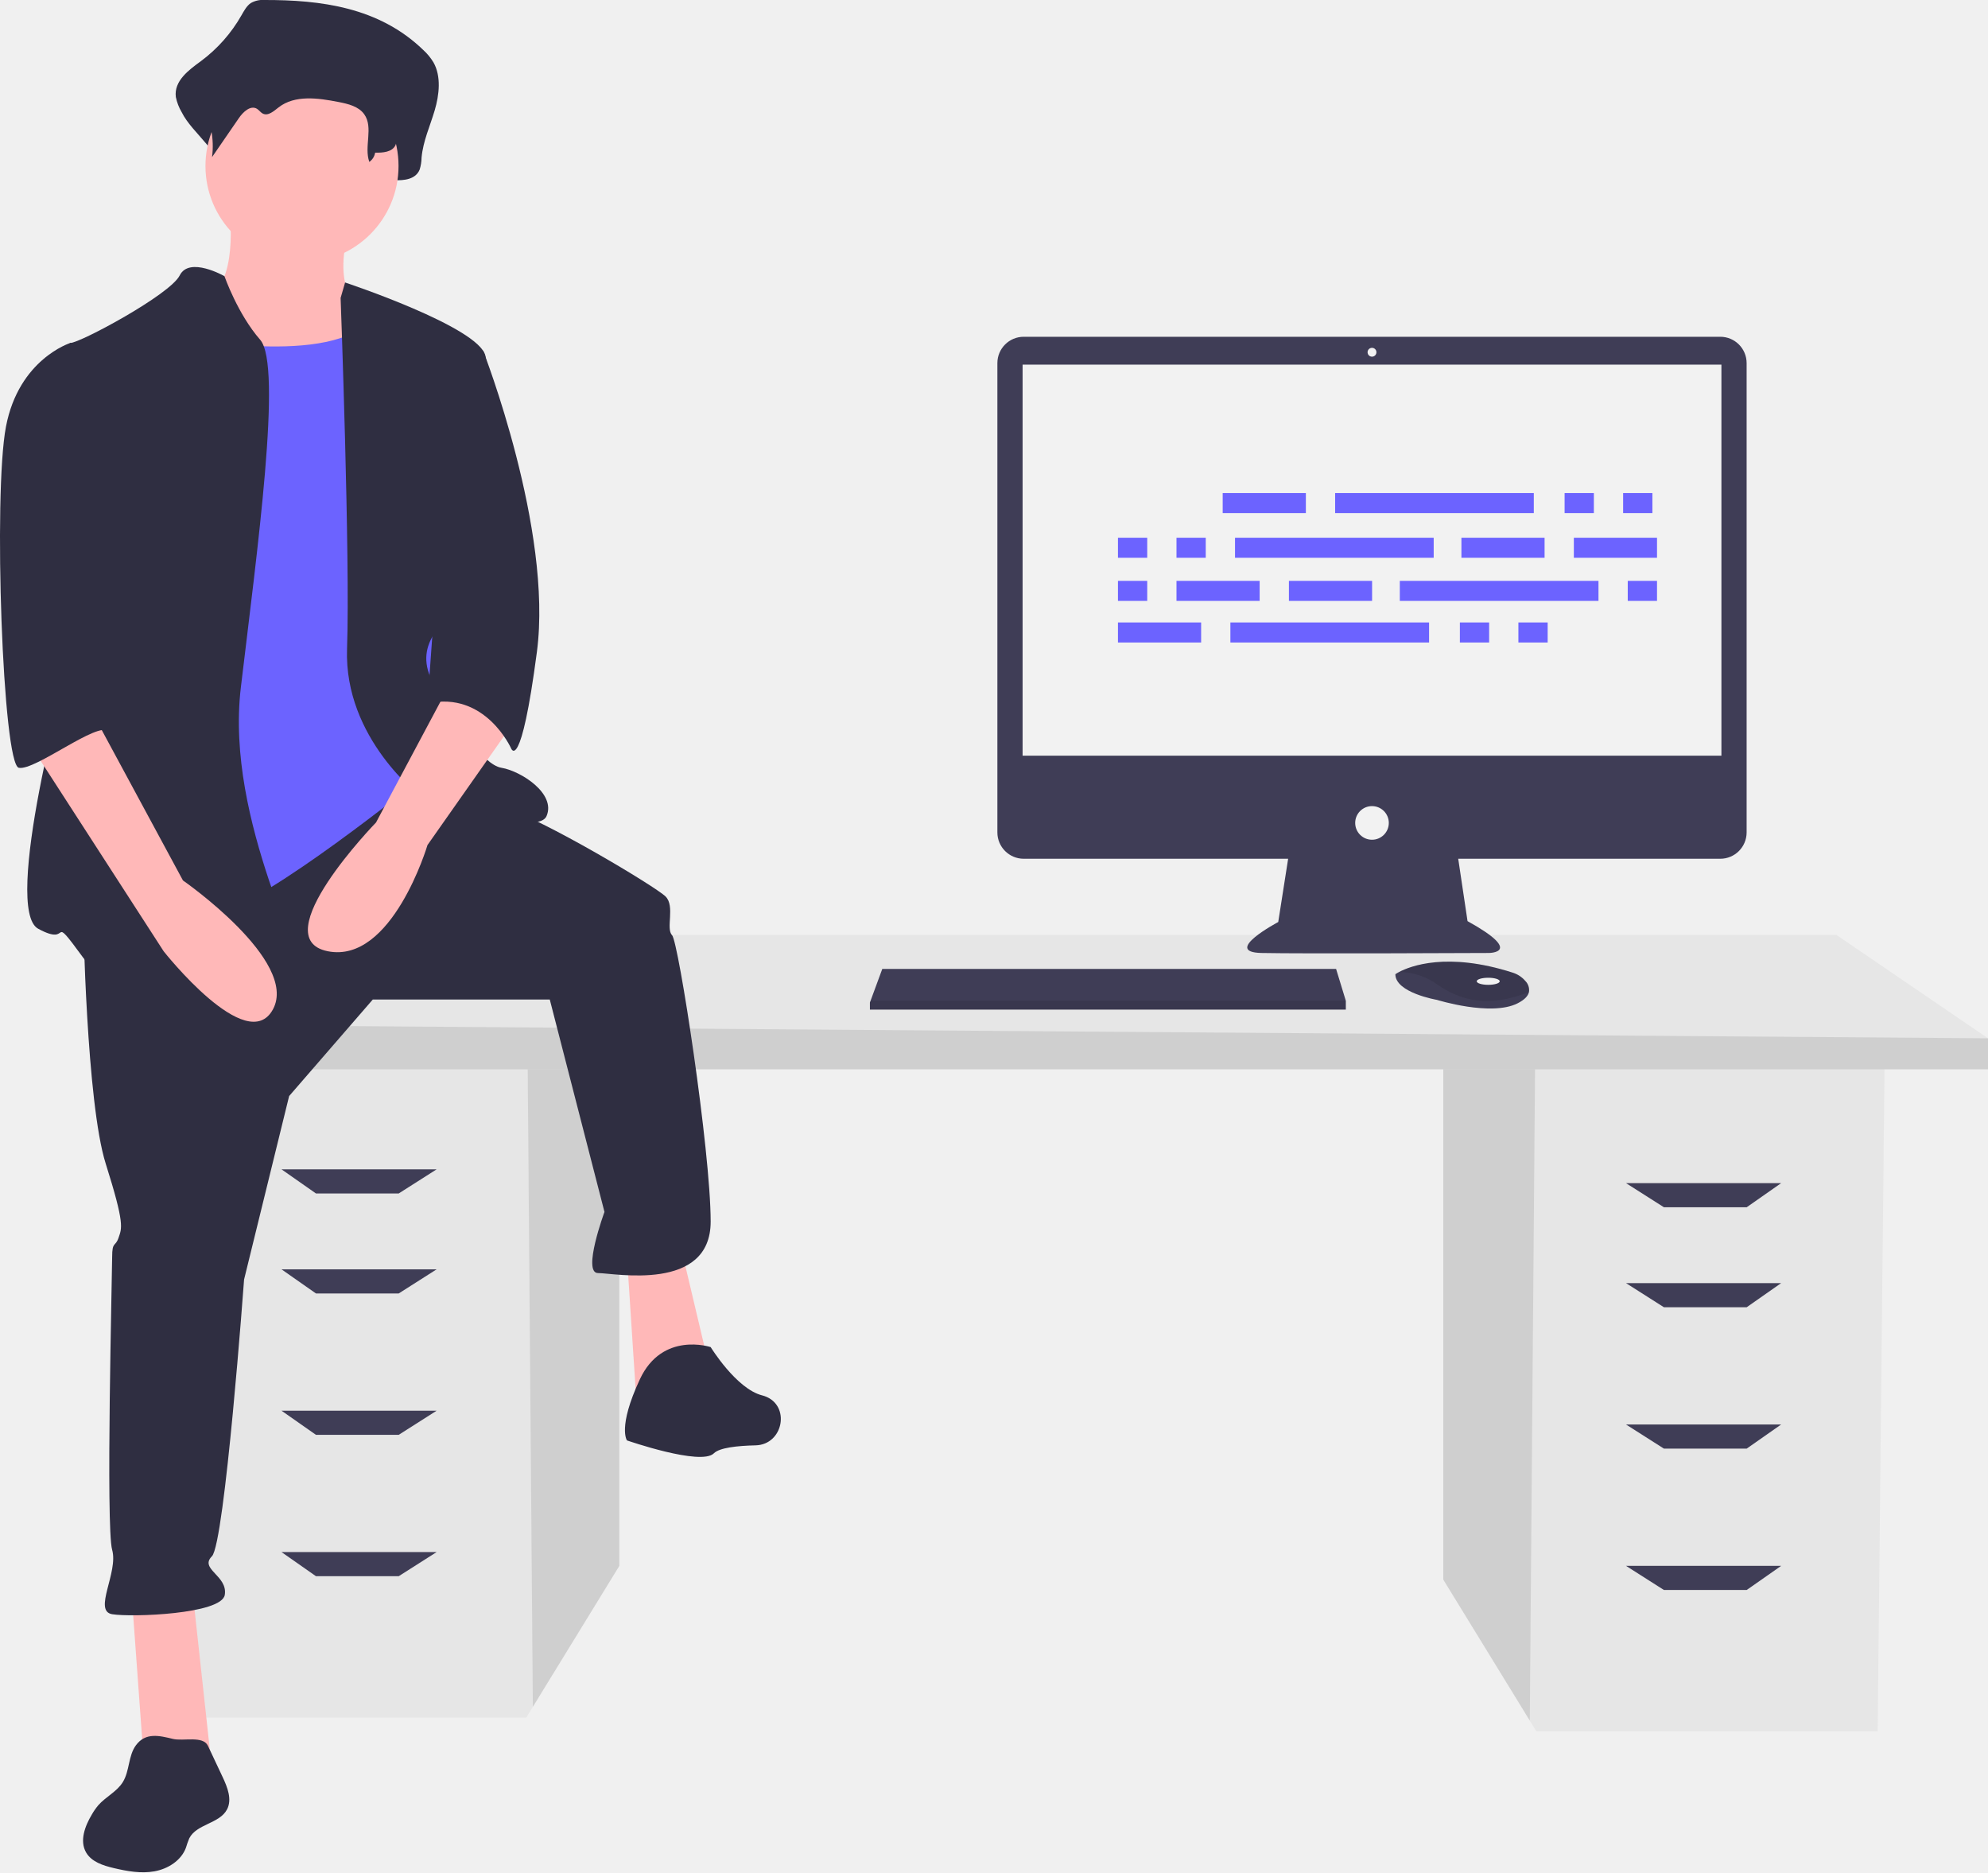
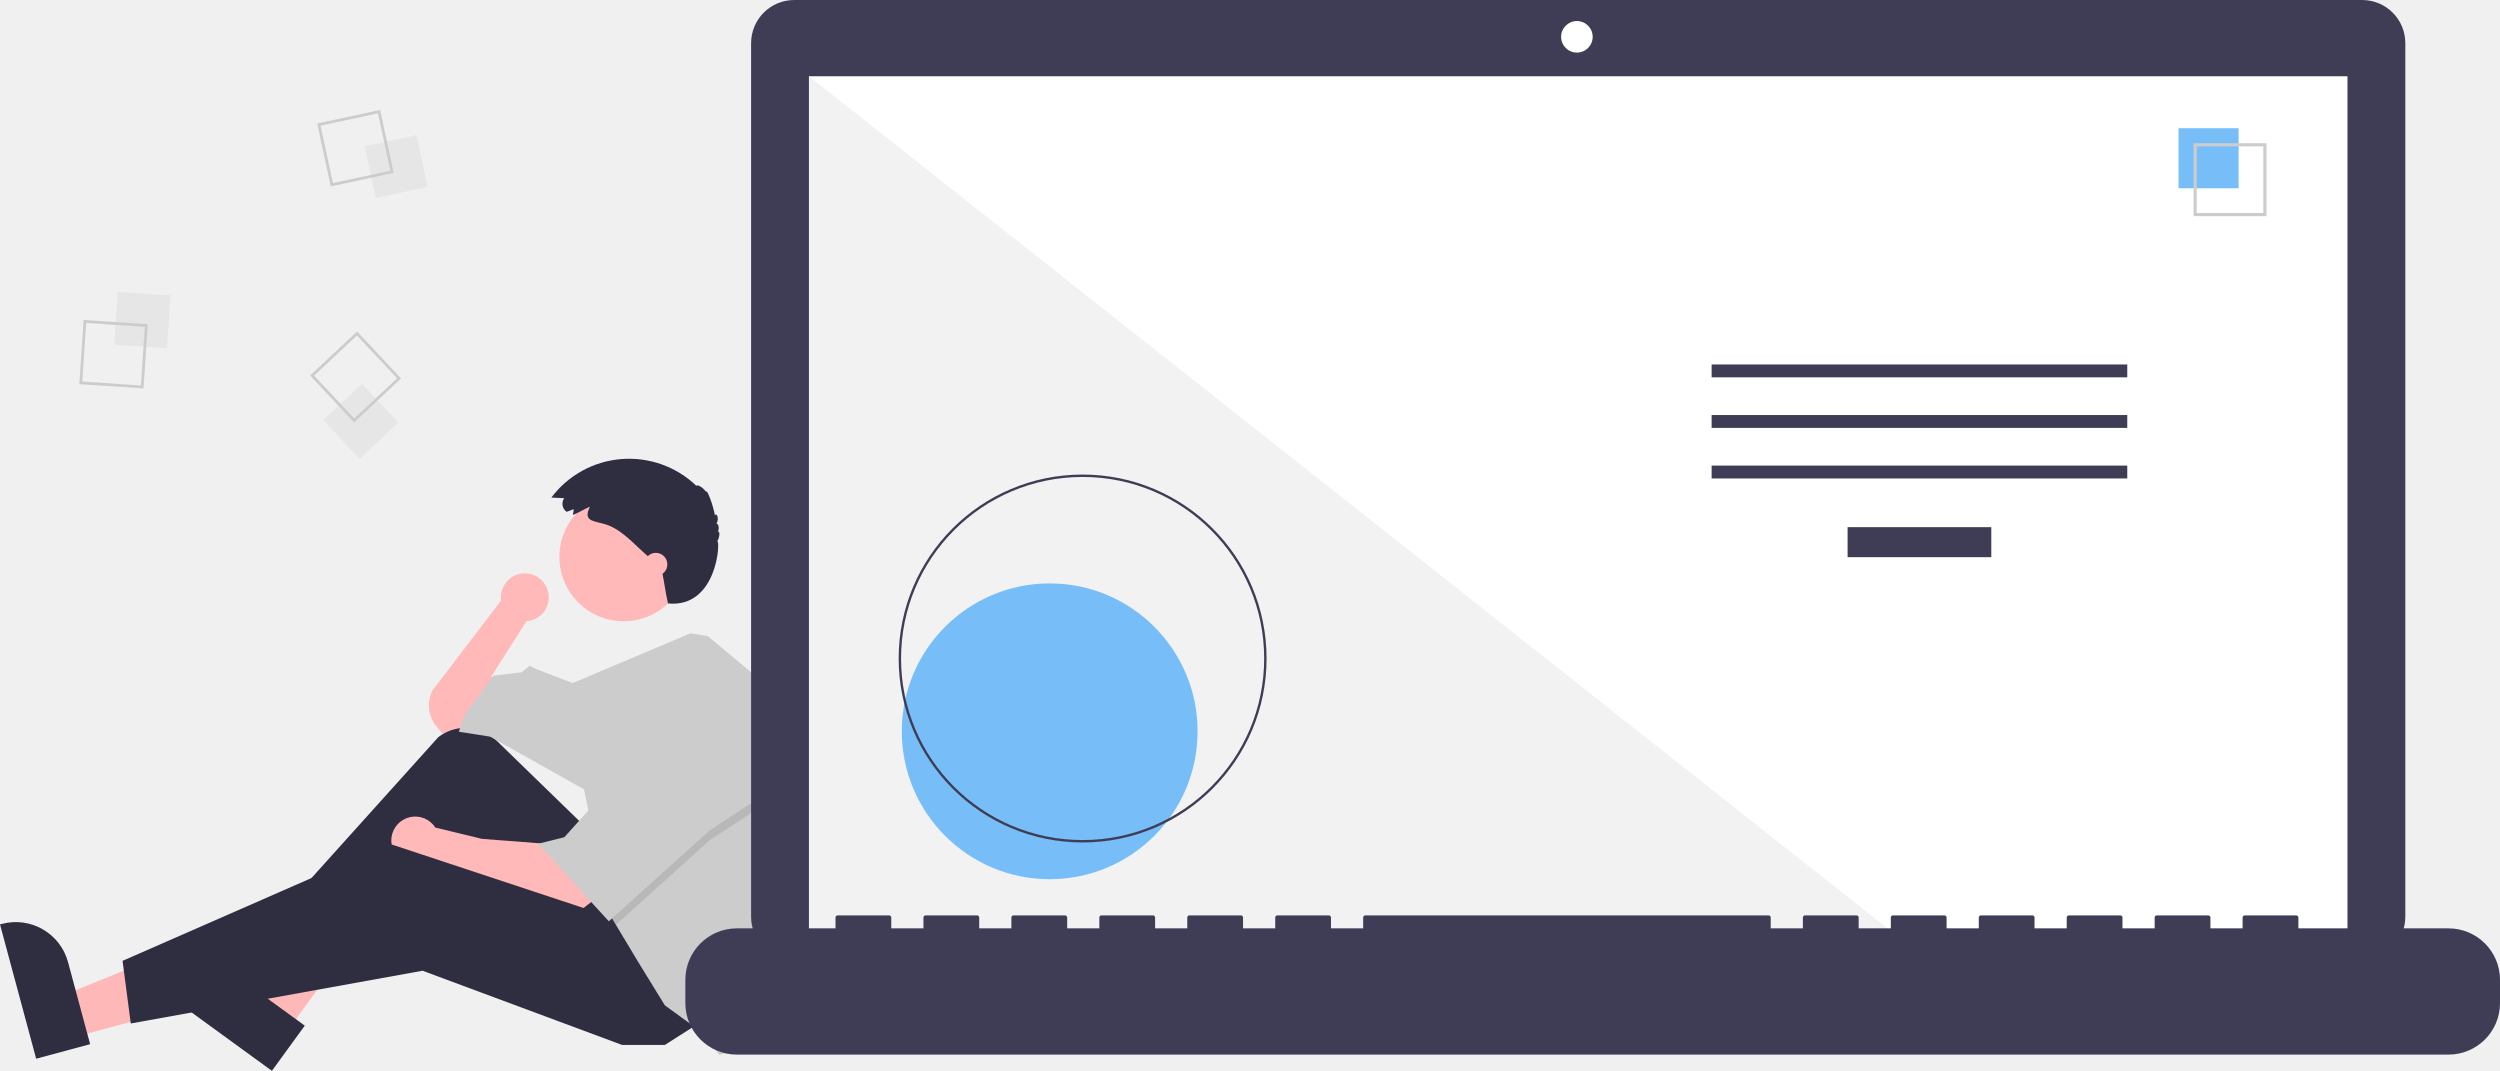
- <svg xmlns="http://www.w3.org/2000/svg" data-name="Layer 1" width="711.188" height="669.683" viewBox="0 0 711.188 669.683">
-   <polygon points="516.326 380.018 516.326 565.013 547.27 615.443 549.625 619.279 671.722 619.279 674.189 380.018 516.326 380.018" fill="#e6e6e6" />
-   <polygon points="516.326 380.018 516.326 565.013 547.27 615.443 549.169 380.018 516.326 380.018" opacity="0.1" />
-   <polygon points="221.566 375.084 221.566 560.08 190.622 610.51 188.267 614.345 66.17 614.345 63.703 375.084 221.566 375.084" fill="#e6e6e6" />
-   <polygon points="221.566 375.084 221.566 560.08 190.622 610.51 188.723 375.084 221.566 375.084" opacity="0.1" />
-   <polygon points="711.188 371.385 711.188 382.484 47.67 382.484 47.67 366.451 109.335 334.385 656.923 334.385 711.188 371.385" fill="#e6e6e6" />
-   <polygon points="711.188 371.385 711.188 382.484 47.67 382.484 47.67 366.451 711.188 371.385" opacity="0.1" />
-   <polygon points="142.635 426.883 113.035 426.883 100.702 418.25 156.201 418.25 142.635 426.883" fill="#3f3d56" />
-   <polygon points="142.635 462.649 113.035 462.649 100.702 454.016 156.201 454.016 142.635 462.649" fill="#3f3d56" />
-   <polygon points="142.635 513.215 113.035 513.215 100.702 504.581 156.201 504.581 142.635 513.215" fill="#3f3d56" />
-   <polygon points="142.635 563.78 113.035 563.78 100.702 555.147 156.201 555.147 142.635 563.78" fill="#3f3d56" />
-   <polygon points="595.257 431.816 624.857 431.816 637.19 423.183 581.691 423.183 595.257 431.816" fill="#3f3d56" />
-   <polygon points="595.257 467.582 624.857 467.582 637.19 458.949 581.691 458.949 595.257 467.582" fill="#3f3d56" />
-   <polygon points="595.257 518.148 624.857 518.148 637.19 509.515 581.691 509.515 595.257 518.148" fill="#3f3d56" />
-   <polygon points="595.257 568.713 624.857 568.713 637.19 560.08 581.691 560.08 595.257 568.713" fill="#3f3d56" />
-   <path d="M859.82,235.615H610.634a9.423,9.423,0,0,0-9.424,9.424V412.897a9.423,9.423,0,0,0,9.424,9.424h94.593l-3.544,22.626s-20.253,10.759-6.013,11.076,81.328,0,81.328,0,12.974,0-7.595-11.392l-3.334-22.31h93.75a9.423,9.423,0,0,0,9.424-9.424V245.039A9.423,9.423,0,0,0,859.82,235.615Z" transform="translate(-244.406 -115.1587)" fill="#3f3d56" />
-   <rect x="365.823" y="130.424" width="249.996" height="139.871" fill="#f2f2f2" />
-   <circle cx="490.821" cy="125.994" r="1.582" fill="#f2f2f2" />
-   <circle cx="490.821" cy="294.346" r="6.013" fill="#f2f2f2" />
-   <polygon points="481.452 357.952 481.452 361.117 311.202 361.117 311.202 358.585 311.436 357.952 315.632 346.56 477.971 346.56 481.452 357.952" fill="#3f3d56" />
-   <path d="M791.376,470.013c-.31,1.326-1.481,2.725-4.127,4.047-9.493,4.747-28.797-1.266-28.797-1.266s-14.873-2.532-14.873-9.177a11.866,11.866,0,0,1,1.304-.775c3.991-2.112,17.225-7.322,40.691.221a9.786,9.786,0,0,1,4.46,2.923A4.667,4.667,0,0,1,791.376,470.013Z" transform="translate(-244.406 -115.1587)" fill="#3f3d56" />
-   <path d="M791.376,470.013c-11.62,4.452-21.977,4.785-32.607-2.598a23.343,23.343,0,0,0-13.886-4.573c3.991-2.112,17.225-7.322,40.691.221a9.786,9.786,0,0,1,4.46,2.923A4.667,4.667,0,0,1,791.376,470.013Z" transform="translate(-244.406 -115.1587)" opacity="0.1" />
-   <ellipse cx="532.4" cy="350.99" rx="4.114" ry="1.266" fill="#f2f2f2" />
-   <polygon points="481.452 357.952 481.452 361.117 311.202 361.117 311.202 358.585 311.436 357.952 481.452 357.952" opacity="0.1" />
-   <path d="M339.068,115.159a8.554,8.554,0,0,0-4.961,1.108c-1.476,1.011-2.406,2.782-3.356,4.429a52.986,52.986,0,0,1-14.434,16.305c-4.289,3.142-9.742,7.06-9.008,12.853a17.372,17.372,0,0,0,2.091,5.426c3.957,7.987,14.754,14.159,13.692,23.273,3.931-6.581-1.327-9.835,2.604-16.416,1.872-3.134,5.124-6.672,7.951-4.704.946.659,1.568,1.841,2.553,2.419,2.351,1.38,4.853-1.258,6.934-3.126,7.177-6.443,17.383-4.755,26.314-2.747,4.216.948,8.847,2.191,11.34,6.221,3.277,5.298-3.113,11.02-4.728,17.01a3.264,3.264,0,0,0,3.503,4.062c2.68-.264,5.854-.481,6.013-1.657,3.372.12,7.503-.262,8.947-3.772a14.762,14.762,0,0,0,.693-4.293c.53-5.897,3.033-11.277,4.691-16.89s2.379-12.191-.419-17.167a19.864,19.864,0,0,0-3.666-4.456C379.94,117.67,359.063,115.136,339.068,115.159Z" transform="translate(-244.406 -115.1587)" fill="#2f2e41" />
-   <path d="M326.544,190.064s3.453,28.778-9.209,31.081,11.511,41.441,11.511,41.441l57.557,6.907-13.814-46.045s-9.209-3.453-3.453-26.476S326.544,190.064,326.544,190.064Z" transform="translate(-244.406 -115.1587)" fill="#ffb8b8" />
-   <polygon points="47.028 569.318 51.633 632.631 75.806 632.631 68.9 569.318 47.028 569.318" fill="#ffb8b8" />
-   <polygon points="224.303 449.6 227.756 502.552 254.233 491.041 243.872 447.298 224.303 449.6" fill="#ffb8b8" />
-   <path d="M274.167,442.738s1.151,66.766,8.058,88.637,5.756,23.023,4.605,26.476-2.302,1.151-2.302,6.907-2.302,96.695,0,104.753-6.907,21.872,0,23.023,39.139,0,40.29-6.907-9.209-9.209-4.605-13.814,11.511-98.998,11.511-98.998l16.116-65.615,29.93-34.534H441.082l19.569,75.975s-8.058,21.872-2.302,21.872,40.29,6.907,40.29-18.418S487.127,451.947,484.825,449.645s1.151-10.36-2.302-13.814-43.743-27.627-58.708-32.232S387.857,393.515,387.857,393.515Z" transform="translate(-244.406 -115.1587)" fill="#2f2e41" />
-   <path d="M498.639,596.991s-17.267-5.756-25.325,11.511-4.605,21.872-4.605,21.872,26.476,9.209,31.081,4.605c2.003-2.003,8.365-2.699,14.913-2.846,9.973-.224,12.626-14.333,3.207-17.619q-.421-.147-.853-.255C507.848,611.955,498.639,596.991,498.639,596.991Z" transform="translate(-244.406 -115.1587)" fill="#2f2e41" />
-   <circle cx="108.038" cy="59.365" r="34.534" fill="#ffb8b8" />
-   <path d="M307.55,235.534s56.406,11.511,70.219-6.907,19.569,51.801,19.569,51.801l6.907,73.673-10.36,40.29s-54.103,43.743-71.37,47.197-43.743,5.756-43.743,5.756,8.058-127.776,8.058-130.078S307.55,235.534,307.55,235.534Z" transform="translate(-244.406 -115.1587)" fill="#6c63ff" />
-   <path d="M324.704,213.945s-12.55-7.189-16.003-.282S273.016,237.836,269.562,237.836s6.907,95.544,2.302,107.056S245.389,440.436,258.051,447.343s3.453-6.907,16.116,10.36,74.824,17.267,78.277,10.36-27.627-58.708-21.872-107.056,14.965-115.114,6.907-124.323S324.704,213.945,324.704,213.945Z" transform="translate(-244.406 -115.1587)" fill="#2f2e41" />
-   <path d="M366.258,221.72l1.603-5.518s47.895,15.878,50.198,26.238,1.151,82.882-6.907,88.637-19.569,14.965-11.511,28.778,17.267,28.778,24.174,29.93,19.569,9.209,16.116,17.267-44.894-6.907-44.894-6.907-27.627-20.72-26.476-52.952S366.258,221.72,366.258,221.72Z" transform="translate(-244.406 -115.1587)" fill="#2f2e41" />
-   <path d="M406.548,357.554l-27.627,51.801s-40.29,41.441-17.267,46.045,35.685-37.987,35.685-37.987l29.93-42.592Z" transform="translate(-244.406 -115.1587)" fill="#ffb8b8" />
-   <path d="M340.75,124.195a7.838,7.838,0,0,0-4.039.783,9.413,9.413,0,0,0-2.732,3.131,39.773,39.773,0,0,1-11.75,11.524c-3.491,2.221-7.93,4.99-7.333,9.084a11.359,11.359,0,0,0,1.702,3.835,30.163,30.163,0,0,1,3.665,18.801l9.6-13.954c1.524-2.215,4.171-4.715,6.472-3.324.77.466,1.276,1.301,2.078,1.71,1.914.975,3.95-.889,5.644-2.21,5.842-4.554,14.15-3.361,21.421-1.942,3.432.67,7.202,1.549,9.231,4.397,3.372,4.733-.149,11.572,1.819,17.04a5.023,5.023,0,0,0,2.079-3.317c2.745.085,6.107-.185,7.283-2.666a9.188,9.188,0,0,0,.564-3.034c.432-4.168,2.469-7.971,3.819-11.938s1.937-8.616-.341-12.133a14.681,14.681,0,0,0-2.984-3.149C374.022,125.97,357.027,124.178,340.75,124.195Z" transform="translate(-244.406 -115.1587)" fill="#2f2e41" />
-   <path d="M406.548,237.836l10.725,2.847s24.96,63.919,19.204,107.662-9.209,34.534-9.209,34.534-9.209-20.72-29.93-16.116Z" transform="translate(-244.406 -115.1587)" fill="#2f2e41" />
-   <path d="M293.029,739.422c-2.776,3.772-2.219,9.165-4.678,13.151-2.131,3.455-6.148,5.267-8.814,8.329a22.326,22.326,0,0,0-2.266,3.26c-2.473,4.143-4.483,9.452-2.048,13.616,1.959,3.35,6.078,4.66,9.855,5.552,4.774,1.128,9.734,2.031,14.564,1.169s9.549-3.819,11.271-8.412a32.5,32.5,0,0,1,1.205-3.401c2.617-5.153,10.827-5.209,13.506-10.33,1.875-3.584.151-7.916-1.571-11.576l-5.261-11.177c-1.746-3.709-8.824-1.576-12.513-2.465C301.465,735.978,296.491,734.701,293.029,739.422Z" transform="translate(-244.406 -115.1587)" fill="#2f2e41" />
-   <path d="M254.598,380.577l48.348,74.824s29.93,37.987,39.139,20.72-32.232-46.045-32.232-46.045L278.772,372.519Z" transform="translate(-244.406 -115.1587)" fill="#ffb8b8" />
-   <path d="M278.772,240.138,269.562,237.836s-18.418,5.756-23.023,29.93-1.151,120.869,4.605,122.02,28.427-16.837,32.056-13.023-7.882-15.756-4.429-26.116S278.772,240.138,278.772,240.138Z" transform="translate(-244.406 -115.1587)" fill="#2f2e41" />
-   <g id="f3c2397c-d780-4cc6-97d8-1503d8277a2c" data-name="Group 13">
-     <rect id="ad41612f-86f7-46b2-a964-3a5da7bcf3cf" data-name="Rectangle 55" x="437.407" y="176.363" width="29.752" height="7.163" fill="#6c63ff" />
-     <rect id="b9a0b375-cc2a-4c59-8850-661af54e4f62" data-name="Rectangle 56" x="559.722" y="176.363" width="10.468" height="7.163" fill="#6c63ff" />
-     <rect id="e174c2ab-9bc5-41ec-b37c-b06fbf8a9878" data-name="Rectangle 57" x="580.659" y="176.363" width="10.468" height="7.163" fill="#6c63ff" />
-     <rect id="ba2479ac-4c7d-43b4-a028-73b1e20e4002" data-name="Rectangle 58" x="477.628" y="176.363" width="71.075" height="7.163" fill="#6c63ff" />
-     <rect id="ac60ef86-00f2-480b-8171-28b6fdfc1958" data-name="Rectangle 59" x="399.941" y="222.644" width="29.752" height="7.163" fill="#6c63ff" />
-     <rect id="b3d8298d-cd65-487a-8b19-4cee946356e7" data-name="Rectangle 60" x="522.256" y="222.644" width="10.468" height="7.163" fill="#6c63ff" />
-     <rect id="ed27f15f-f0c4-4569-8330-a6688f8e356c" data-name="Rectangle 61" x="543.193" y="222.644" width="10.468" height="7.163" fill="#6c63ff" />
-     <rect id="f685c005-adaf-4d60-acda-005b037d82a6" data-name="Rectangle 62" x="440.162" y="222.644" width="71.075" height="7.163" fill="#6c63ff" />
-     <rect id="eca7c7fc-83f8-48ca-a588-6606db47af3f" data-name="Rectangle 63" x="522.807" y="192.341" width="29.752" height="7.163" fill="#6c63ff" />
-     <rect id="a71b5b2f-f8b9-481d-a301-5e3357e5fe42" data-name="Rectangle 64" x="563.028" y="192.341" width="29.752" height="7.163" fill="#6c63ff" />
-     <rect id="abb3a25a-f854-41fc-8391-e6ad9fbe2417" data-name="Rectangle 66" x="399.941" y="192.341" width="10.468" height="7.163" fill="#6c63ff" />
-     <rect id="add2b425-b775-4eb5-9c25-8c4c14f957c9" data-name="Rectangle 67" x="420.878" y="192.341" width="10.468" height="7.163" fill="#6c63ff" />
-     <rect id="b7159612-3b84-4b0b-a885-612eaab04c06" data-name="Rectangle 68" x="441.815" y="192.341" width="71.075" height="7.163" fill="#6c63ff" />
-     <rect id="edfc7301-4de5-47dc-80e2-1ae2da982d6d" data-name="Rectangle 69" x="461.099" y="207.768" width="29.752" height="7.163" fill="#6c63ff" />
-     <rect id="e1009f91-6275-4375-80fa-0d778e331fdc" data-name="Rectangle 70" x="420.878" y="207.768" width="29.752" height="7.163" fill="#6c63ff" />
-     <rect id="a060fb9f-1f1a-4862-9a69-16dd49199e18" data-name="Rectangle 71" x="399.941" y="207.768" width="10.468" height="7.163" fill="#6c63ff" />
-     <rect id="b6754d5f-104f-449c-b9a9-cf9ac82bf5fe" data-name="Rectangle 73" x="582.312" y="207.768" width="10.468" height="7.163" fill="#6c63ff" />
-     <rect id="e6ed1ccd-2cfd-450f-a339-07df3a1ee6bb" data-name="Rectangle 74" x="500.768" y="207.768" width="71.075" height="7.163" fill="#6c63ff" />
-   </g>
+ <svg xmlns="http://www.w3.org/2000/svg" data-name="Layer 1" width="1019.484" height="436.681" viewBox="0 0 1019.484 436.681">
+   <path d="M314.028,475.274a9.751,9.751,0,1,0-19.407,1.282l-28.014,36.686a13.583,13.583,0,0,0,1.836,14.914l2.198,2.564,10.083-2.017,11.428-10.083L290.806,507.192l14.117-22.183-.018-.016A9.743,9.743,0,0,0,314.028,475.274Z" transform="translate(-90.2579 -231.6594)" fill="#ffb9b9" />
+   <polygon points="30.041 422.968 25.468 405.984 88.8 380.265 95.549 405.331 30.041 422.968" fill="#ffb8b8" />
+   <path d="M105.002,663.391,90.258,608.629l.693-.187a22.075,22.075,0,0,1,27.054,15.575l0.0.001L127.01,657.466Z" transform="translate(-90.2579 -231.6594)" fill="#2f2e41" />
+   <polygon points="117.278 420.254 103.054 409.91 136.185 350.121 157.179 365.388 117.278 420.254" fill="#ffb8b8" />
+   <path d="M201.137,668.341,155.271,634.985l.422-.58a22.075,22.075,0,0,1,30.835-4.87l.001.001L214.542,649.908Z" transform="translate(-90.2579 -231.6594)" fill="#2f2e41" />
+   <path d="M328.45,568.364l-35.795-34.773a18.076,18.076,0,0,0-23.668-1.322L201.401,607.352l6.05,9.411L271.984,573.069l43.694,57.139,41.678-20.838Z" transform="translate(-90.2579 -231.6594)" fill="#2f2e41" />
+   <path d="M312.989,575.758l-26.217-2.017-18.986-4.603a9.753,9.753,0,1,0-1.85,12.656l-.003.014,11.428,4.706,49.072,16.806,6.05-4.706Z" transform="translate(-90.2579 -231.6594)" fill="#ffb9b9" />
+   <polygon points="285.92 416.699 271.131 426.11 253.653 426.11 172.315 395.86 53.332 417.371 49.971 391.826 158.871 344.099 254.326 375.693 285.92 416.699" fill="#2f2e41" />
+   <circle cx="254.326" cy="227.132" r="26.217" fill="#ffb9b9" />
+   <path d="M412.417,563.463a150.631,150.631,0,0,1-7.388,46.592l-1.963,6.037-9.411,43.022-10.083,2.689-7.394-9.411-14.789-10.755L350.634,624.158,341.411,608.791l-2.877-4.8-10.083-50.416-38.317-21.511-12.772-2.017,2.689-7.394,11.428-15.461L302.906,505.847l3.361-2.689,2.689,1.344,14.823,5.71,48.057-20.304,7.031,1.15L403.067,511.225A150.499,150.499,0,0,1,412.417,563.463Z" transform="translate(-90.2579 -231.6594)" fill="#ccc" />
+   <polygon points="314.825 325.949 289.281 342.754 251.153 377.131 248.276 372.332 240.209 331.999 242.226 331.999 263.065 293.683 314.825 325.949" opacity="0.1" style="isolation:isolate" />
+   <polygon points="263.065 289.649 242.226 327.965 230.126 341.41 219.371 344.099 248.276 375.693 289.281 338.721 314.825 321.915 263.065 289.649" fill="#ccc" />
+   <path d="M324.193,439.299l-2.841,1.093a3.965,3.965,0,0,1-1.06-5.507q.023-.034.047-.067l-5.249-.246a39.637,39.637,0,0,1,59.173-4.77c.239-.823,2.844.778,3.908,2.402.357-1.339,2.8,5.135,3.664,9.712.4-1.524,1.938.936.591,3.297.854-.125,1.239,2.059.578,3.276.934-.439.777,2.169-.236,3.911,1.333-.118-.114,27.331-20.114,25.331-1.392-6.397-1-6-2.64-14.226-.763-.81-1.599-1.548-2.433-2.284l-4.513-3.983c-5.247-4.632-10.021-10.348-17.011-12.08-4.804-1.19-7.841-1.458-5.223-6.872-2.365.987-4.574,2.455-6.961,3.372C323.905,440.902,324.239,440.055,324.193,439.299Z" transform="translate(-90.2579 -231.6594)" fill="#2f2e41" />
+   <circle cx="267.434" cy="230.157" r="4.706" fill="#ffb9b9" />
+   <rect x="137.514" y="351.376" width="21.61" height="21.61" transform="translate(-313.1754 254.4458) rotate(-86.18992)" fill="#e6e6e6" style="isolation:isolate" />
+   <path d="M124.344,362.131l26.183,1.744-1.744,26.183-26.183-1.744Zm24.969,2.806-23.906-1.592-1.592,23.906,23.906,1.592Z" transform="translate(-90.2579 -231.6594)" fill="#ccc" />
+   <rect x="241.009" y="288.772" width="21.61" height="21.61" transform="translate(-147.5724 -172.0746) rotate(-12.12675)" fill="#e6e6e6" style="isolation:isolate" />
+   <path d="M245.278,276.51l5.513,25.655-25.655,5.513-5.513-25.655Zm4.157,24.779-5.033-23.424-23.424,5.033,5.033,23.424Z" transform="translate(-90.2579 -231.6594)" fill="#ccc" />
+   <rect x="226.603" y="392.674" width="21.61" height="21.61" transform="translate(-301.9456 39.64172) rotate(-43.12712)" fill="#e6e6e6" style="isolation:isolate" />
+   <path d="M253.815,385.997,234.663,403.935l-17.939-19.152,19.152-17.939Zm-19.099,16.326,17.486-16.379-16.379-17.486-17.486,16.379Z" transform="translate(-90.2579 -231.6594)" fill="#ccc" />
+   <path d="M1053.535,231.659H414.152a17.598,17.598,0,0,0-17.599,17.598v356.252a17.599,17.599,0,0,0,17.599,17.599H1053.535a17.599,17.599,0,0,0,17.599-17.599V249.258a17.599,17.599,0,0,0-17.599-17.598Z" transform="translate(-90.2579 -231.6594)" fill="#3f3d56" />
+   <rect x="329.89" y="31.101" width="627.391" height="353.913" fill="#fff" />
+   <circle cx="643.049" cy="15.014" r="6.435" fill="#fff" />
+   <polygon points="777.858 385.015 329.89 385.015 329.89 31.102 777.858 385.015" fill="#f2f2f2" style="isolation:isolate" />
+   <circle cx="428.058" cy="298.224" r="60.307" fill="#77bef8" />
+   <path d="M531.741,575.21a75.016,75.016,0,1,1,75.016-75.016A75.016,75.016,0,0,1,531.741,575.21Zm0-149.051A74.035,74.035,0,1,0,605.776,500.194a74.035,74.035,0,0,0-74.035-74.035Z" transform="translate(-90.2579 -231.6594)" fill="#3f3d56" />
+   <rect x="753.437" y="214.97" width="58.605" height="12.246" fill="#3f3d56" />
+   <rect x="697.991" y="148.627" width="169.497" height="5.248" fill="#3f3d56" />
+   <rect x="697.991" y="169.246" width="169.497" height="5.248" fill="#3f3d56" />
+   <rect x="697.991" y="189.866" width="169.497" height="5.248" fill="#3f3d56" />
+   <rect x="888.401" y="52.282" width="24.492" height="24.492" fill="#77bef8" />
+   <path d="M1014.522,319.804h-29.74v-29.74h29.74Zm-28.447-1.293h27.154V291.357H986.075Z" transform="translate(-90.2579 -231.6594)" fill="#ccc" />
+   <path d="M1088.749,610.239h-61.229v-4.412a.875.875,0,0,0-.875-.875h-20.993a.875.875,0,0,0-.875.875v4.412H991.657v-4.412a.875.875,0,0,0-.875-.875H969.789a.875.875,0,0,0-.875.875h0v4.412H955.794v-4.412a.875.875,0,0,0-.875-.875h-20.993a.875.875,0,0,0-.875.875h0v4.412H919.931v-4.412a.875.875,0,0,0-.875-.875H898.064a.875.875,0,0,0-.875.875v4.412H884.068v-4.412a.875.875,0,0,0-.875-.875H862.201a.875.875,0,0,0-.875.875h0v4.412H848.205v-4.412a.875.875,0,0,0-.875-.875H826.338a.875.875,0,0,0-.875.875h0v4.412H812.343v-4.412a.875.875,0,0,0-.875-.875H647.023a.875.875,0,0,0-.875.875h0v4.412H633.028v-4.412a.875.875,0,0,0-.875-.875H611.161a.875.875,0,0,0-.875.875h0v4.412h-13.121v-4.412a.875.875,0,0,0-.875-.875h-20.993a.875.875,0,0,0-.875.875h0v4.412H561.302v-4.412a.875.875,0,0,0-.875-.875H539.435a.875.875,0,0,0-.875.875h0v4.412H525.44v-4.412a.875.875,0,0,0-.875-.875H503.572a.875.875,0,0,0-.875.875h0v4.412h-13.121v-4.412a.875.875,0,0,0-.875-.875H467.709a.875.875,0,0,0-.875.875v4.412H453.714v-4.412a.875.875,0,0,0-.875-.875H431.846a.875.875,0,0,0-.875.875h0v4.412H390.735A20.993,20.993,0,0,0,369.742,631.232v9.492A20.993,20.993,0,0,0,390.735,661.717h698.014a20.993,20.993,0,0,0,20.993-20.993V631.232A20.993,20.993,0,0,0,1088.749,610.239Z" transform="translate(-90.2579 -231.6594)" fill="#3f3d56" />
</svg>
